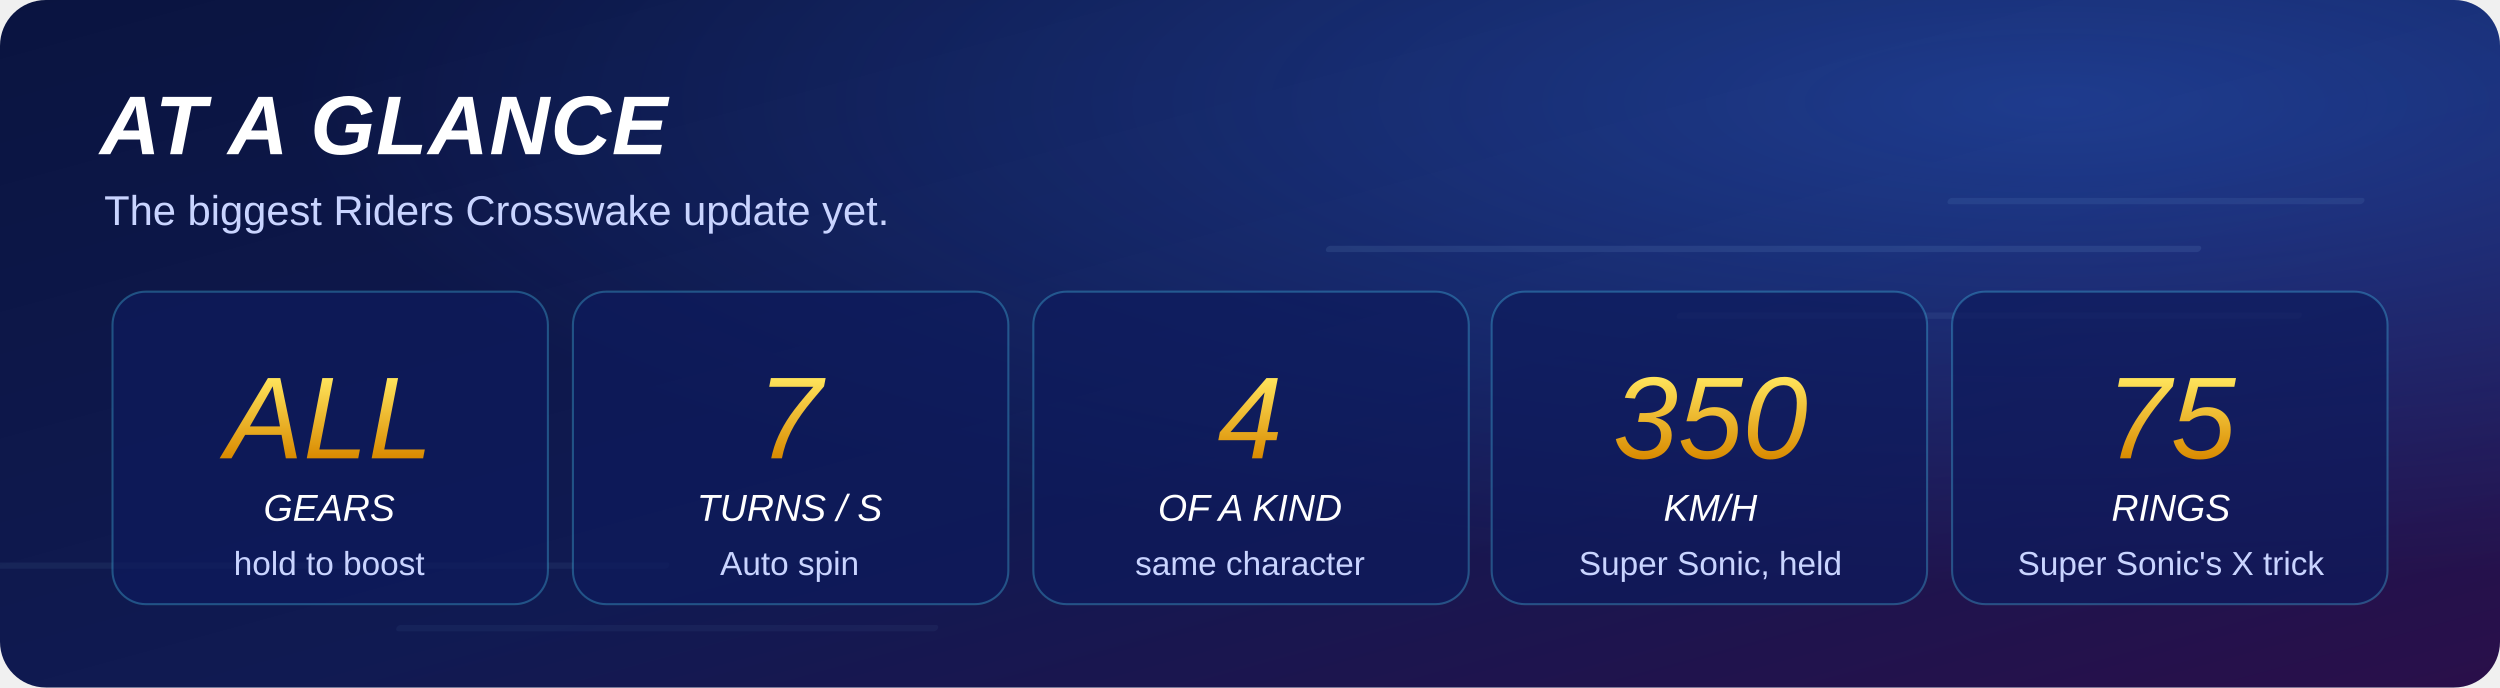
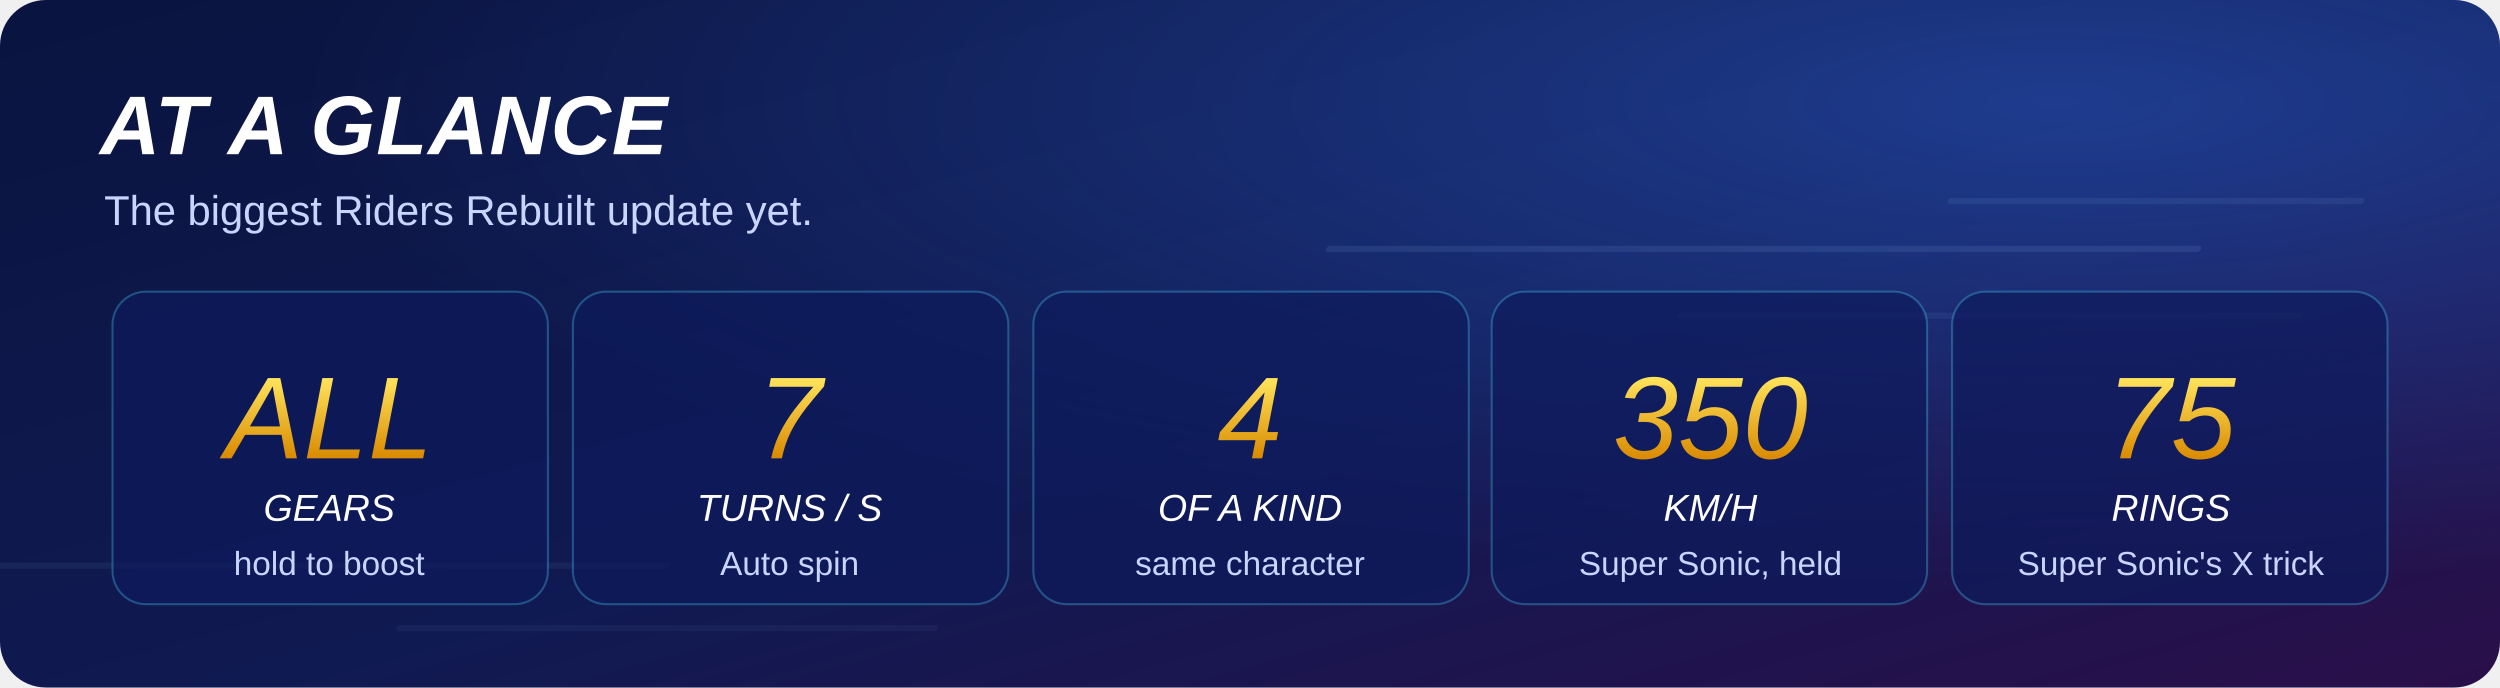
- <svg xmlns="http://www.w3.org/2000/svg" width="1200" height="330" viewBox="0 0 1200 330" role="img" aria-label="AT A GLANCE. The biggest Riders Crosswake update yet.">
+ <svg xmlns="http://www.w3.org/2000/svg" width="1200" height="330" viewBox="0 0 1200 330" role="img" aria-label="AT A GLANCE. The biggest Riders Rebuilt update yet.">
  <defs>
    <linearGradient id="bg" x1="0" y1="0" x2="1" y2="1">
      <stop offset="0" stop-color="#0a1440" />
      <stop offset="0.55" stop-color="#101a52" />
      <stop offset="1" stop-color="#2a0f4a" />
    </linearGradient>
    <radialGradient id="glow" cx="0.82" cy="0.15" r="0.7">
      <stop offset="0" stop-color="#3a7bff" stop-opacity="0.35" />
      <stop offset="1" stop-color="#3a7bff" stop-opacity="0" />
    </radialGradient>
    <linearGradient id="gold" x1="0" y1="0" x2="0" y2="1">
      <stop offset="0" stop-color="#ffe45c" />
      <stop offset="1" stop-color="#d98a00" />
    </linearGradient>
    <linearGradient id="goldx" x1="0" y1="0" x2="0" y2="1">
      <stop offset="0" stop-color="#fff6b0" />
      <stop offset="0.5" stop-color="#ffd23f" />
      <stop offset="1" stop-color="#ff8a1a" />
    </linearGradient>
    <filter id="soft" x="-40%" y="-40%" width="180%" height="180%">
      <feGaussianBlur stdDeviation="10" />
    </filter>
  </defs>
  <rect width="1200" height="330" rx="22" fill="url(#bg)" />
  <rect width="1200" height="330" rx="22" fill="url(#glow)" />
  <rect x="680" y="118" width="420" height="3" rx="1.5" fill="#9fd8ff" opacity="0.1" transform="skewX(-20)" />
  <rect x="860" y="150" width="300" height="3" rx="1.5" fill="#9fd8ff" opacity="0.07" transform="skewX(-20)" />
  <rect x="40" y="270" width="380" height="3" rx="1.5" fill="#9fd8ff" opacity="0.06" transform="skewX(-20)" />
  <rect x="300" y="300" width="260" height="3" rx="1.5" fill="#9fd8ff" opacity="0.05" transform="skewX(-20)" />
  <rect x="970" y="95" width="200" height="3" rx="1.5" fill="#9fd8ff" opacity="0.08" transform="skewX(-20)" />
  <text x="48" y="74" font-family="'Arial Black', 'Segoe UI Black', Impact, 'Helvetica Neue', Arial, sans-serif" font-size="40" font-style="italic" font-weight="900" fill="#ffffff" letter-spacing="0.5">AT A GLANCE</text>
-   <text x="50" y="108" font-family="'Segoe UI', 'Helvetica Neue', Arial, sans-serif" font-size="20" fill="#c9d4ff">The biggest Riders Crosswake update yet.</text>
+   <text x="50" y="108" font-family="'Segoe UI', 'Helvetica Neue', Arial, sans-serif" font-size="20" fill="#c9d4ff">The biggest Riders Rebuilt update yet.</text>
  <rect x="54" y="140" width="209" height="150" rx="16" fill="#0d1a5c" fill-opacity="0.7" stroke="#4fd8ff" stroke-opacity="0.3" />
  <text x="158" y="220" text-anchor="middle" font-family="'Arial Black', 'Segoe UI Black', Impact, 'Helvetica Neue', Arial, sans-serif" font-size="56" font-style="italic" fill="url(#gold)">ALL</text>
  <text x="158" y="250" text-anchor="middle" font-family="'Arial Black', 'Segoe UI Black', Impact, 'Helvetica Neue', Arial, sans-serif" font-size="18" font-style="italic" fill="#ffffff">GEARS</text>
  <text x="158" y="276" text-anchor="middle" font-family="'Segoe UI', 'Helvetica Neue', Arial, sans-serif" font-size="16" fill="#c9d4ff">hold to boost</text>
  <rect x="275" y="140" width="209" height="150" rx="16" fill="#0d1a5c" fill-opacity="0.7" stroke="#4fd8ff" stroke-opacity="0.3" />
  <text x="379" y="220" text-anchor="middle" font-family="'Arial Black', 'Segoe UI Black', Impact, 'Helvetica Neue', Arial, sans-serif" font-size="56" font-style="italic" fill="url(#gold)">7</text>
  <text x="379" y="250" text-anchor="middle" font-family="'Arial Black', 'Segoe UI Black', Impact, 'Helvetica Neue', Arial, sans-serif" font-size="18" font-style="italic" fill="#ffffff">TURNS / S</text>
  <text x="379" y="276" text-anchor="middle" font-family="'Segoe UI', 'Helvetica Neue', Arial, sans-serif" font-size="16" fill="#c9d4ff">Auto spin</text>
  <rect x="496" y="140" width="209" height="150" rx="16" fill="#0d1a5c" fill-opacity="0.7" stroke="#4fd8ff" stroke-opacity="0.3" />
  <text x="600" y="220" text-anchor="middle" font-family="'Arial Black', 'Segoe UI Black', Impact, 'Helvetica Neue', Arial, sans-serif" font-size="56" font-style="italic" fill="url(#gold)">4</text>
  <text x="600" y="250" text-anchor="middle" font-family="'Arial Black', 'Segoe UI Black', Impact, 'Helvetica Neue', Arial, sans-serif" font-size="18" font-style="italic" fill="#ffffff">OF A KIND</text>
  <text x="600" y="276" text-anchor="middle" font-family="'Segoe UI', 'Helvetica Neue', Arial, sans-serif" font-size="16" fill="#c9d4ff">same character</text>
  <rect x="716" y="140" width="209" height="150" rx="16" fill="#0d1a5c" fill-opacity="0.7" stroke="#4fd8ff" stroke-opacity="0.3" />
  <text x="821" y="220" text-anchor="middle" font-family="'Arial Black', 'Segoe UI Black', Impact, 'Helvetica Neue', Arial, sans-serif" font-size="56" font-style="italic" fill="url(#gold)">350</text>
  <text x="821" y="250" text-anchor="middle" font-family="'Arial Black', 'Segoe UI Black', Impact, 'Helvetica Neue', Arial, sans-serif" font-size="18" font-style="italic" fill="#ffffff">KM/H</text>
  <text x="821" y="276" text-anchor="middle" font-family="'Segoe UI', 'Helvetica Neue', Arial, sans-serif" font-size="16" fill="#c9d4ff">Super Sonic, held</text>
  <rect x="937" y="140" width="209" height="150" rx="16" fill="#0d1a5c" fill-opacity="0.7" stroke="#4fd8ff" stroke-opacity="0.3" />
  <text x="1042" y="220" text-anchor="middle" font-family="'Arial Black', 'Segoe UI Black', Impact, 'Helvetica Neue', Arial, sans-serif" font-size="56" font-style="italic" fill="url(#gold)">75</text>
  <text x="1042" y="250" text-anchor="middle" font-family="'Arial Black', 'Segoe UI Black', Impact, 'Helvetica Neue', Arial, sans-serif" font-size="18" font-style="italic" fill="#ffffff">RINGS</text>
  <text x="1042" y="276" text-anchor="middle" font-family="'Segoe UI', 'Helvetica Neue', Arial, sans-serif" font-size="16" fill="#c9d4ff">Super Sonic's X trick</text>
</svg>
